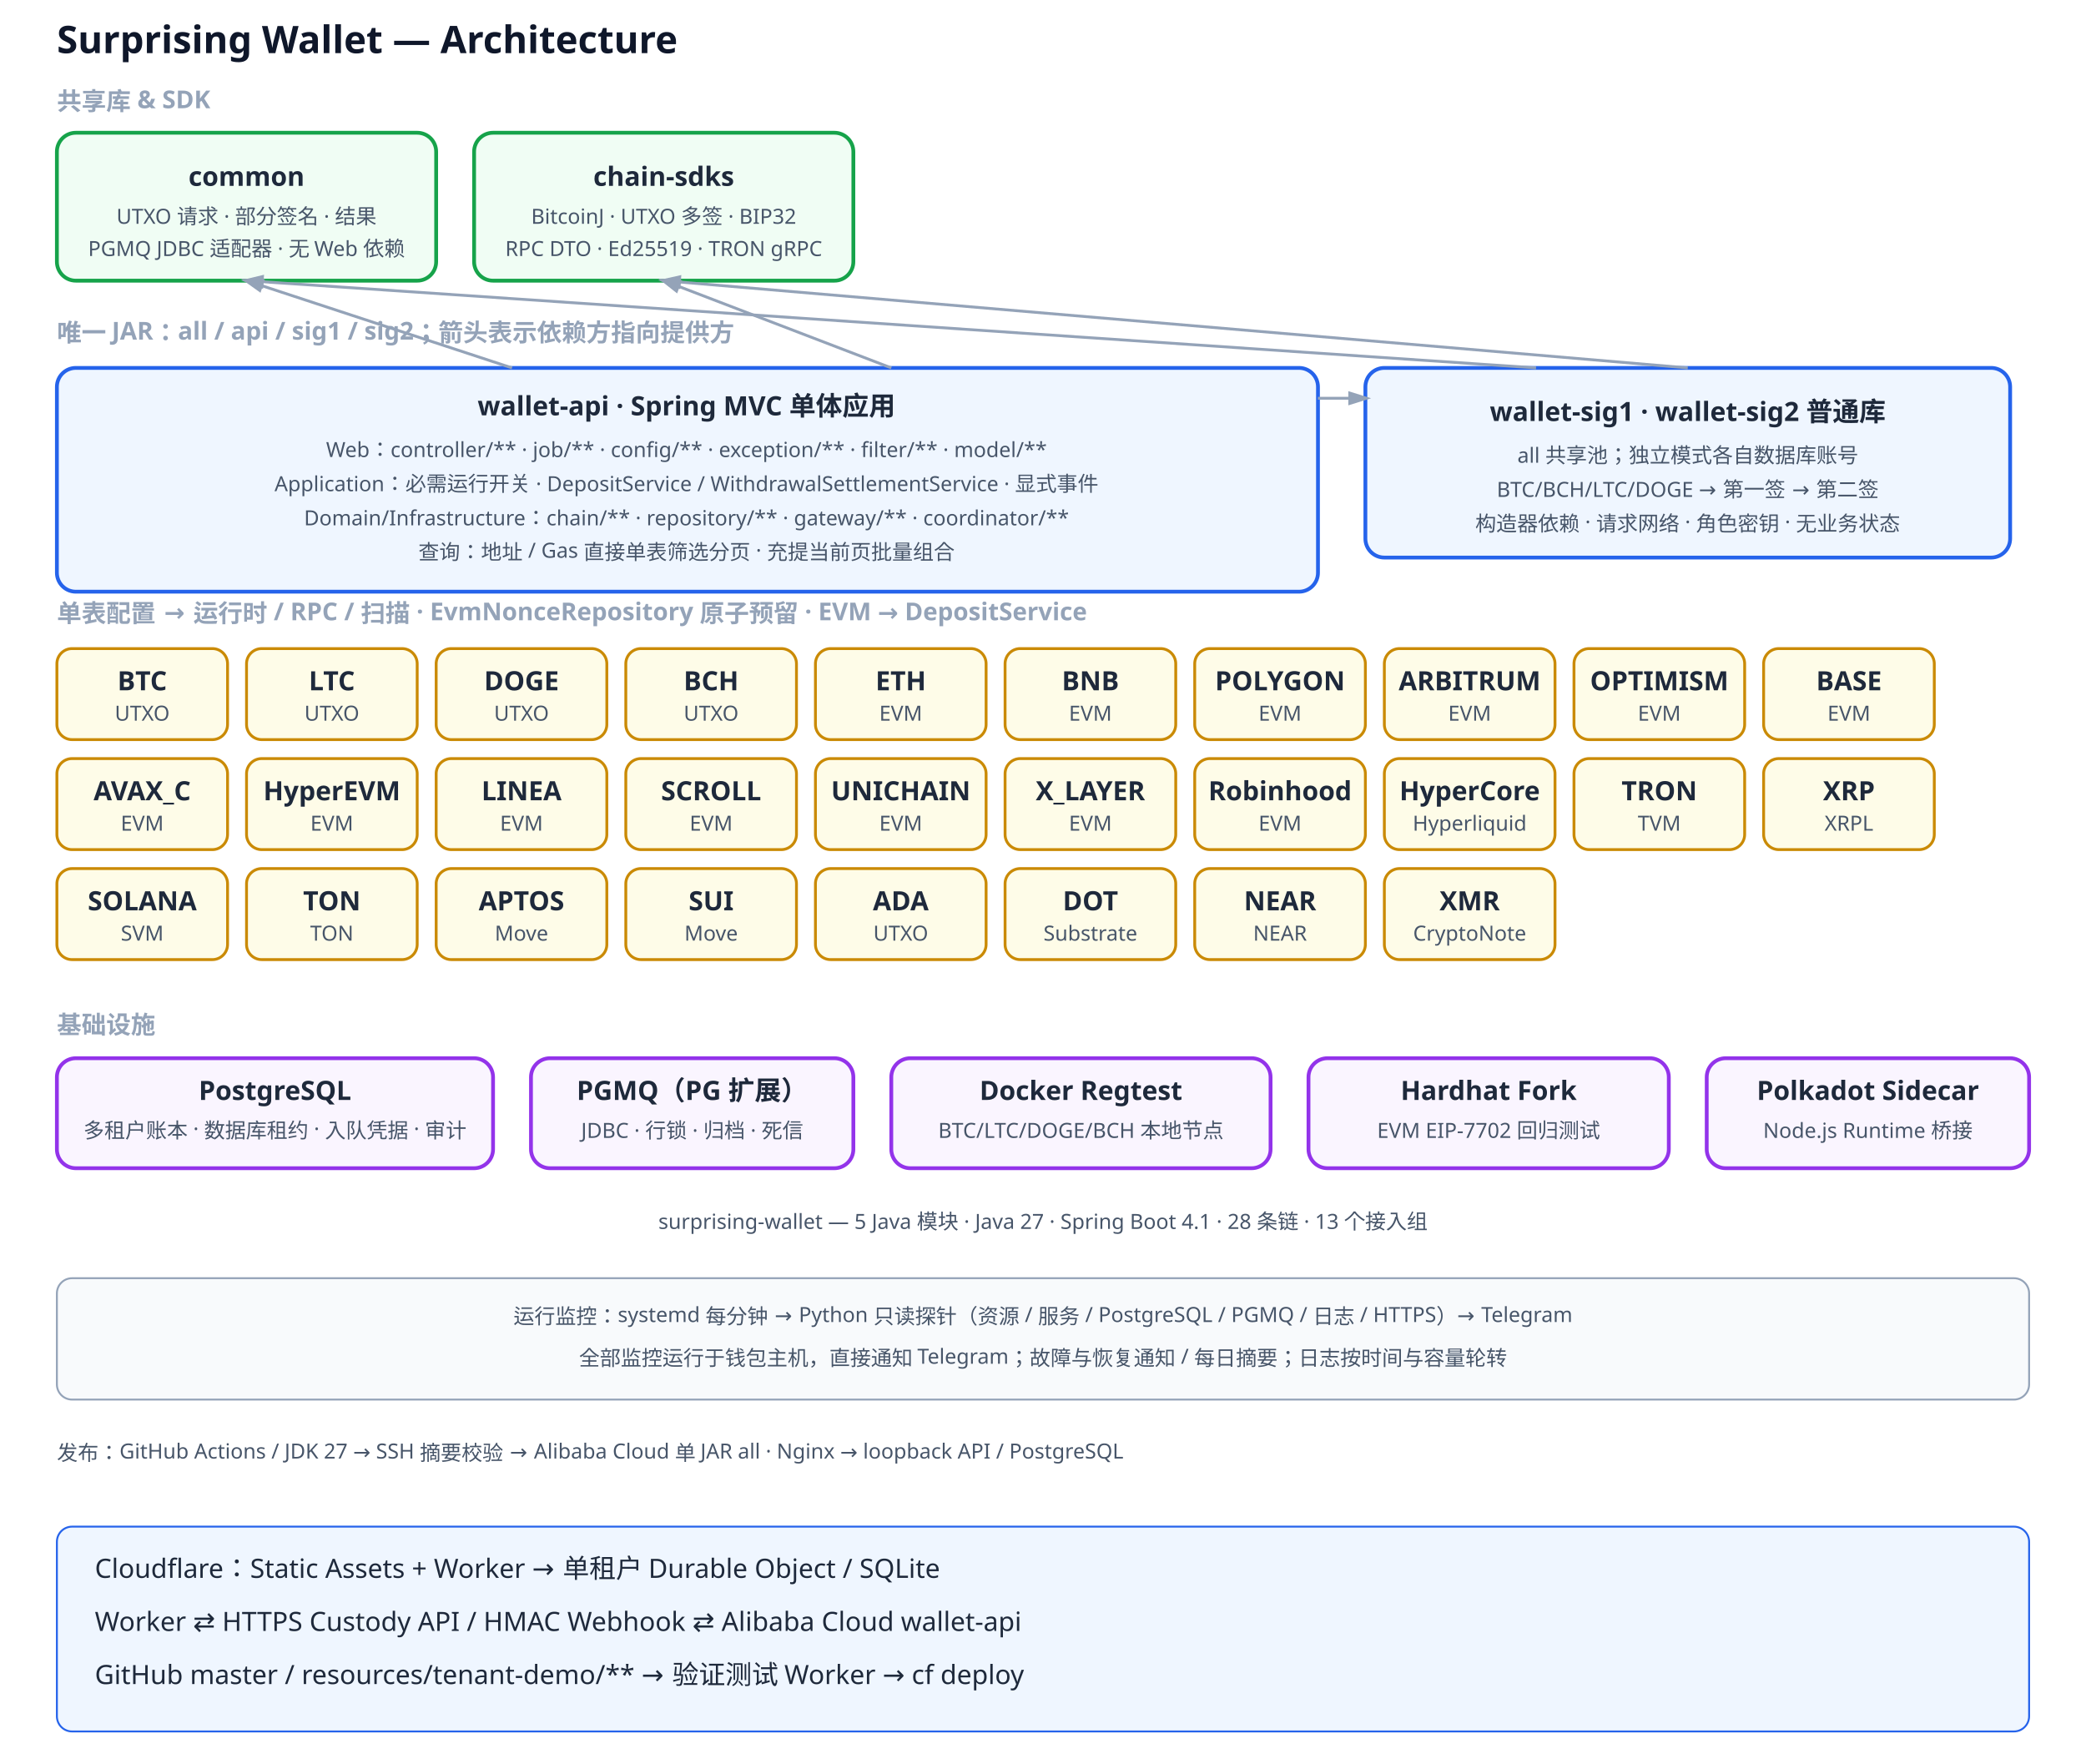
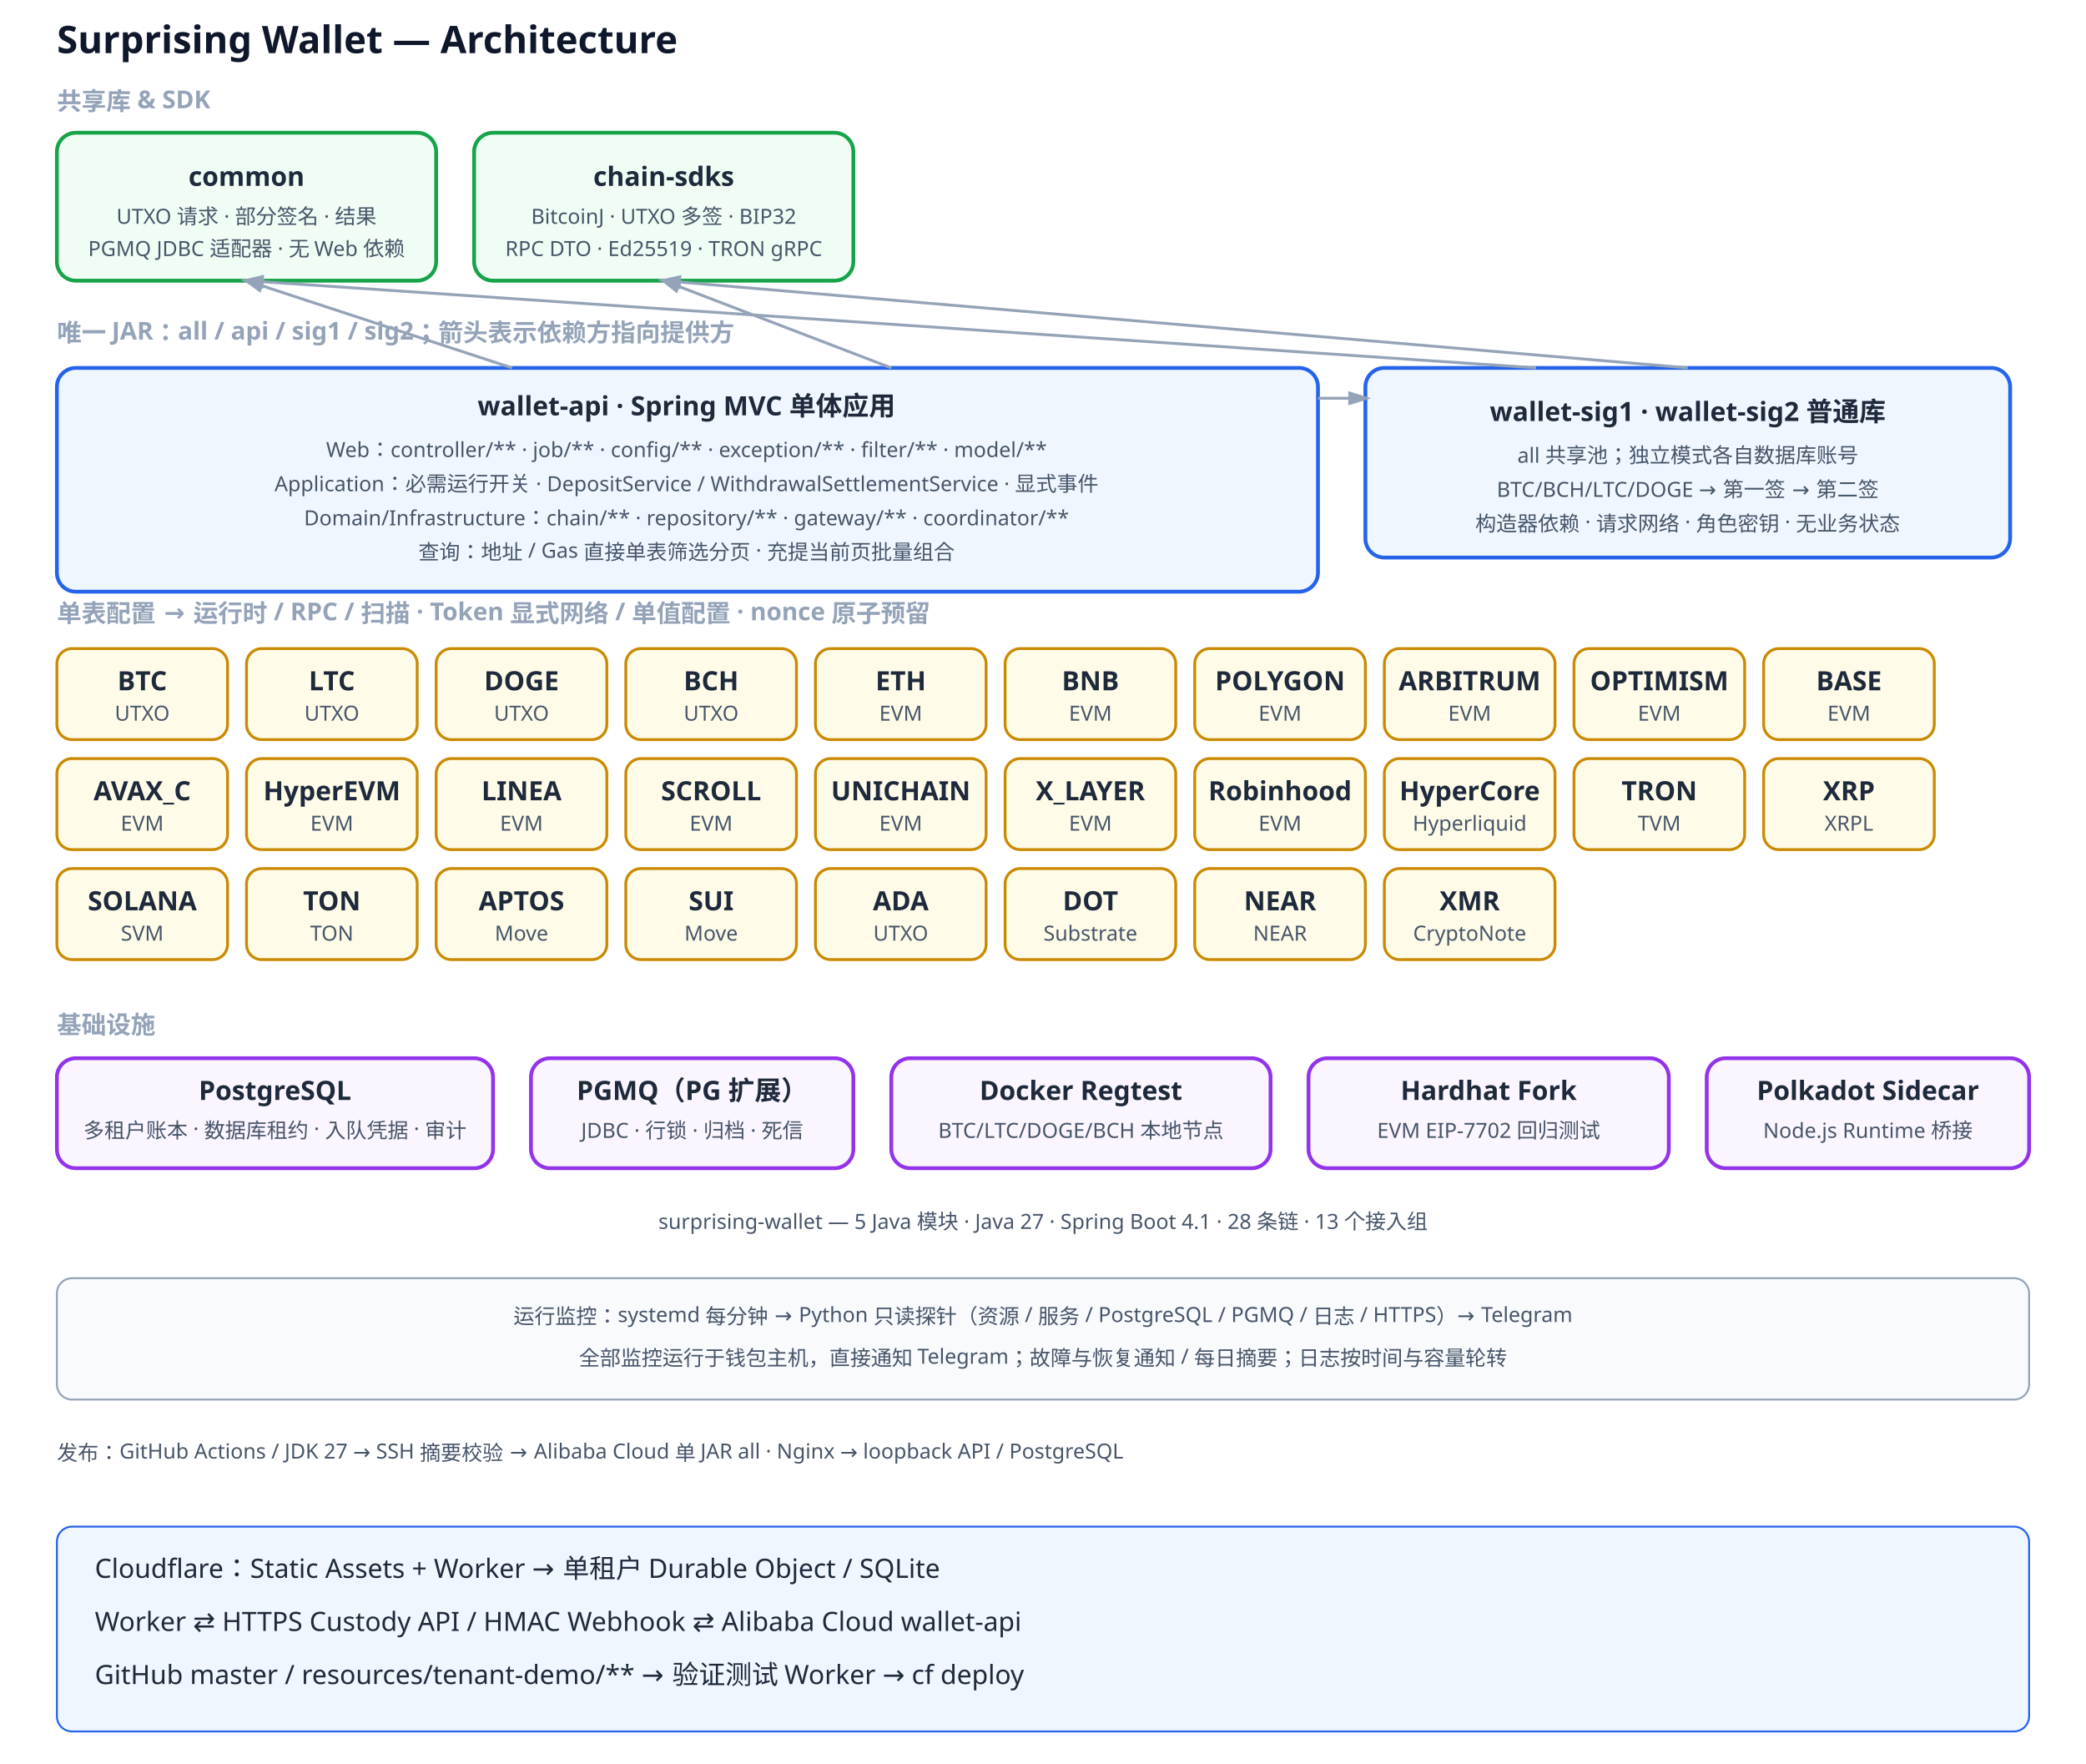
<svg xmlns="http://www.w3.org/2000/svg" width="1100" height="930" viewBox="0 0 1100 930">
  <style>
    .svc   { fill: #eff6ff; stroke: #2563eb; stroke-width: 2; rx: 10; }
    .lib   { fill: #f0fdf4; stroke: #16a34a; stroke-width: 2; rx: 10; }
    .chain { fill: #fefce8; stroke: #ca8a04; stroke-width: 1.5; rx: 8; }
    .infra { fill: #faf5ff; stroke: #9333ea; stroke-width: 2; rx: 10; }
    .label { font: 14px sans-serif; font-weight: 700; fill: #1e293b; }
    .desc  { font: 11px sans-serif; fill: #475569; }
    .title { font: 20px sans-serif; font-weight: 700; fill: #0f172a; }
    .sep   { font: 13px sans-serif; font-weight: 600; fill: #94a3b8; }
    .arrow { stroke: #94a3b8; stroke-width: 1.5; marker-end: url(#arr); }
  </style>
  <defs>
    <marker id="arr" markerWidth="8" markerHeight="8" refX="6" refY="2.5" orient="auto" markerUnits="strokeWidth">
      <path d="M0,0 L0,5 L8,2.5 z" fill="#94a3b8" />
    </marker>
  </defs>
  <text x="30" y="28" class="title">Surprising Wallet —  Architecture</text>
  <text x="30" y="58" class="sep"> 共享库 &amp; SDK</text>
  <rect x="30" y="70" width="200" height="78" class="lib" />
  <text x="130" y="98" text-anchor="middle" class="label">common</text>
  <text x="130" y="118" text-anchor="middle" class="desc">UTXO 请求 · 部分签名 · 结果</text>
  <text x="130" y="135" text-anchor="middle" class="desc">PGMQ JDBC 适配器 · 无 Web 依赖</text>
  <rect x="250" y="70" width="200" height="78" class="lib" />
  <text x="350" y="98" text-anchor="middle" class="label">chain-sdks</text>
  <text x="350" y="118" text-anchor="middle" class="desc">BitcoinJ · UTXO 多签 · BIP32</text>
  <text x="350" y="135" text-anchor="middle" class="desc">RPC DTO · Ed25519 · TRON gRPC</text>
  <text x="30" y="180" class="sep"> 唯一 JAR：all / api / sig1 / sig2；箭头表示依赖方指向提供方</text>
  <rect x="30" y="194" width="665" height="118" class="svc" />
  <text x="362" y="219" text-anchor="middle" class="label">wallet-api · Spring MVC 单体应用</text>
  <text x="362" y="241" text-anchor="middle" class="desc">Web：controller/** · job/** · config/** · exception/** · filter/** · model/**</text>
  <text x="362" y="259" text-anchor="middle" class="desc">Application：必需运行开关 · DepositService / WithdrawalSettlementService · 显式事件</text>
  <text x="362" y="277" text-anchor="middle" class="desc">Domain/Infrastructure：chain/** · repository/** · gateway/** · coordinator/**</text>
  <text x="362" y="295" text-anchor="middle" class="desc">查询：地址 / Gas 直接单表筛选分页 · 充提当前页批量组合</text>
  <rect x="720" y="194" width="340" height="100" class="svc" />
  <text x="890" y="222" text-anchor="middle" class="label">wallet-sig1 · wallet-sig2 普通库</text>
  <text x="890" y="244" text-anchor="middle" class="desc">all 共享池；独立模式各自数据库账号</text>
  <text x="890" y="262" text-anchor="middle" class="desc">BTC/BCH/LTC/DOGE → 第一签 → 第二签</text>
  <text x="890" y="280" text-anchor="middle" class="desc">构造器依赖 · 请求网络 · 角色密钥 · 无业务状态</text>
  <line x1="695" y1="210" x2="720" y2="210" class="arrow" />
  <line x1="270" y1="194" x2="130" y2="148" class="arrow" />
  <line x1="470" y1="194" x2="350" y2="148" class="arrow" />
  <line x1="810" y1="194" x2="130" y2="148" class="arrow" />
  <line x1="890" y1="194" x2="350" y2="148" class="arrow" />
-   <text x="30" y="328" class="sep"> 单表配置 → 运行时 / RPC / 扫描 · EvmNonceRepository 原子预留 · EVM → DepositService</text>
+   <text x="30" y="328" class="sep"> 单表配置 → 运行时 / RPC / 扫描 · Token 显式网络 / 单值配置 · nonce 原子预留</text>
  <rect x="30" y="342" width="90" height="48" class="chain" />
  <text x="75" y="364" text-anchor="middle" class="label">BTC</text>
  <text x="75" y="380" text-anchor="middle" class="desc">UTXO</text>
  <rect x="130" y="342" width="90" height="48" class="chain" />
  <text x="175" y="364" text-anchor="middle" class="label">LTC</text>
  <text x="175" y="380" text-anchor="middle" class="desc">UTXO</text>
  <rect x="230" y="342" width="90" height="48" class="chain" />
  <text x="275" y="364" text-anchor="middle" class="label">DOGE</text>
  <text x="275" y="380" text-anchor="middle" class="desc">UTXO</text>
  <rect x="330" y="342" width="90" height="48" class="chain" />
  <text x="375" y="364" text-anchor="middle" class="label">BCH</text>
  <text x="375" y="380" text-anchor="middle" class="desc">UTXO</text>
  <rect x="430" y="342" width="90" height="48" class="chain" />
  <text x="475" y="364" text-anchor="middle" class="label">ETH</text>
  <text x="475" y="380" text-anchor="middle" class="desc">EVM</text>
  <rect x="530" y="342" width="90" height="48" class="chain" />
  <text x="575" y="364" text-anchor="middle" class="label">BNB</text>
  <text x="575" y="380" text-anchor="middle" class="desc">EVM</text>
  <rect x="630" y="342" width="90" height="48" class="chain" />
  <text x="675" y="364" text-anchor="middle" class="label">POLYGON</text>
  <text x="675" y="380" text-anchor="middle" class="desc">EVM</text>
  <rect x="730" y="342" width="90" height="48" class="chain" />
  <text x="775" y="364" text-anchor="middle" class="label">ARBITRUM</text>
  <text x="775" y="380" text-anchor="middle" class="desc">EVM</text>
  <rect x="830" y="342" width="90" height="48" class="chain" />
  <text x="875" y="364" text-anchor="middle" class="label">OPTIMISM</text>
  <text x="875" y="380" text-anchor="middle" class="desc">EVM</text>
  <rect x="930" y="342" width="90" height="48" class="chain" />
  <text x="975" y="364" text-anchor="middle" class="label">BASE</text>
  <text x="975" y="380" text-anchor="middle" class="desc">EVM</text>
  <rect x="30" y="400" width="90" height="48" class="chain" />
  <text x="75" y="422" text-anchor="middle" class="label">AVAX_C</text>
  <text x="75" y="438" text-anchor="middle" class="desc">EVM</text>
  <rect x="130" y="400" width="90" height="48" class="chain" />
  <text x="175" y="422" text-anchor="middle" class="label">HyperEVM</text>
  <text x="175" y="438" text-anchor="middle" class="desc">EVM</text>
  <rect x="230" y="400" width="90" height="48" class="chain" />
  <text x="275" y="422" text-anchor="middle" class="label">LINEA</text>
  <text x="275" y="438" text-anchor="middle" class="desc">EVM</text>
  <rect x="330" y="400" width="90" height="48" class="chain" />
  <text x="375" y="422" text-anchor="middle" class="label">SCROLL</text>
  <text x="375" y="438" text-anchor="middle" class="desc">EVM</text>
  <rect x="430" y="400" width="90" height="48" class="chain" />
  <text x="475" y="422" text-anchor="middle" class="label">UNICHAIN</text>
  <text x="475" y="438" text-anchor="middle" class="desc">EVM</text>
  <rect x="530" y="400" width="90" height="48" class="chain" />
  <text x="575" y="422" text-anchor="middle" class="label">X_LAYER</text>
  <text x="575" y="438" text-anchor="middle" class="desc">EVM</text>
  <rect x="630" y="400" width="90" height="48" class="chain" />
  <text x="675" y="422" text-anchor="middle" class="label">Robinhood</text>
  <text x="675" y="438" text-anchor="middle" class="desc">EVM</text>
  <rect x="730" y="400" width="90" height="48" class="chain" />
  <text x="775" y="422" text-anchor="middle" class="label">HyperCore</text>
  <text x="775" y="438" text-anchor="middle" class="desc">Hyperliquid</text>
  <rect x="830" y="400" width="90" height="48" class="chain" />
  <text x="875" y="422" text-anchor="middle" class="label">TRON</text>
  <text x="875" y="438" text-anchor="middle" class="desc">TVM</text>
  <rect x="930" y="400" width="90" height="48" class="chain" />
  <text x="975" y="422" text-anchor="middle" class="label">XRP</text>
  <text x="975" y="438" text-anchor="middle" class="desc">XRPL</text>
  <rect x="30" y="458" width="90" height="48" class="chain" />
  <text x="75" y="480" text-anchor="middle" class="label">SOLANA</text>
  <text x="75" y="496" text-anchor="middle" class="desc">SVM</text>
  <rect x="130" y="458" width="90" height="48" class="chain" />
  <text x="175" y="480" text-anchor="middle" class="label">TON</text>
  <text x="175" y="496" text-anchor="middle" class="desc">TON</text>
  <rect x="230" y="458" width="90" height="48" class="chain" />
  <text x="275" y="480" text-anchor="middle" class="label">APTOS</text>
  <text x="275" y="496" text-anchor="middle" class="desc">Move</text>
  <rect x="330" y="458" width="90" height="48" class="chain" />
  <text x="375" y="480" text-anchor="middle" class="label">SUI</text>
  <text x="375" y="496" text-anchor="middle" class="desc">Move</text>
  <rect x="430" y="458" width="90" height="48" class="chain" />
  <text x="475" y="480" text-anchor="middle" class="label">ADA</text>
  <text x="475" y="496" text-anchor="middle" class="desc">UTXO</text>
  <rect x="530" y="458" width="90" height="48" class="chain" />
  <text x="575" y="480" text-anchor="middle" class="label">DOT</text>
  <text x="575" y="496" text-anchor="middle" class="desc">Substrate</text>
  <rect x="630" y="458" width="90" height="48" class="chain" />
  <text x="675" y="480" text-anchor="middle" class="label">NEAR</text>
  <text x="675" y="496" text-anchor="middle" class="desc">NEAR</text>
  <rect x="730" y="458" width="90" height="48" class="chain" />
  <text x="775" y="480" text-anchor="middle" class="label">XMR</text>
  <text x="775" y="496" text-anchor="middle" class="desc">CryptoNote</text>
  <text x="30" y="545" class="sep"> 基础设施</text>
  <rect x="30" y="558" width="230" height="58" class="infra" />
  <text x="145" y="580" text-anchor="middle" class="label">PostgreSQL</text>
  <text x="145" y="600" text-anchor="middle" class="desc">多租户账本 · 数据库租约 · 入队凭据 · 审计</text>
  <rect x="280" y="558" width="170" height="58" class="infra" />
  <text x="365" y="580" text-anchor="middle" class="label">PGMQ（PG 扩展）</text>
  <text x="365" y="600" text-anchor="middle" class="desc">JDBC · 行锁 · 归档 · 死信</text>
  <rect x="470" y="558" width="200" height="58" class="infra" />
  <text x="570" y="580" text-anchor="middle" class="label">Docker Regtest</text>
  <text x="570" y="600" text-anchor="middle" class="desc">BTC/LTC/DOGE/BCH 本地节点</text>
  <rect x="690" y="558" width="190" height="58" class="infra" />
  <text x="785" y="580" text-anchor="middle" class="label">Hardhat Fork</text>
  <text x="785" y="600" text-anchor="middle" class="desc">EVM EIP-7702 回归测试</text>
  <rect x="900" y="558" width="170" height="58" class="infra" />
  <text x="985" y="580" text-anchor="middle" class="label">Polkadot Sidecar</text>
  <text x="985" y="600" text-anchor="middle" class="desc">Node.js Runtime 桥接</text>
  <text x="550" y="648" text-anchor="middle" class="desc" fill="#94a3b8" font-size="11">surprising-wallet — 5 Java 模块 · Java 27 · Spring Boot 4.1 · 28 条链 · 13 个接入组</text>
  <text x="30" y="770" class="desc">发布：GitHub Actions / JDK 27 → SSH 摘要校验 → Alibaba Cloud 单 JAR all · Nginx → loopback API / PostgreSQL</text>
  <rect x="30" y="674" width="1040" height="64" fill="#f8fafc" stroke="#94a3b8" rx="8" />
  <text x="550" y="698" text-anchor="middle" class="desc">运行监控：systemd 每分钟 → Python 只读探针（资源 / 服务 / PostgreSQL / PGMQ / 日志 / HTTPS）→ Telegram</text>
  <text x="550" y="720" text-anchor="middle" class="desc">全部监控运行于钱包主机，直接通知 Telegram；故障与恢复通知 / 每日摘要；日志按时间与容量轮转</text>
  <rect x="30" y="805" width="1040" height="108" rx="8" fill="#eff6ff" stroke="#2563eb" />
  <text x="50" y="832" style="font:14px sans-serif;fill:#1e293b">Cloudflare：Static Assets + Worker → 单租户 Durable Object / SQLite</text>
  <text x="50" y="860" style="font:14px sans-serif;fill:#1e293b">Worker ⇄ HTTPS Custody API / HMAC Webhook ⇄ Alibaba Cloud wallet-api</text>
  <text x="50" y="888" style="font:14px sans-serif;fill:#1e293b">GitHub master / resources/tenant-demo/** → 验证测试 Worker → cf deploy</text>
</svg>
